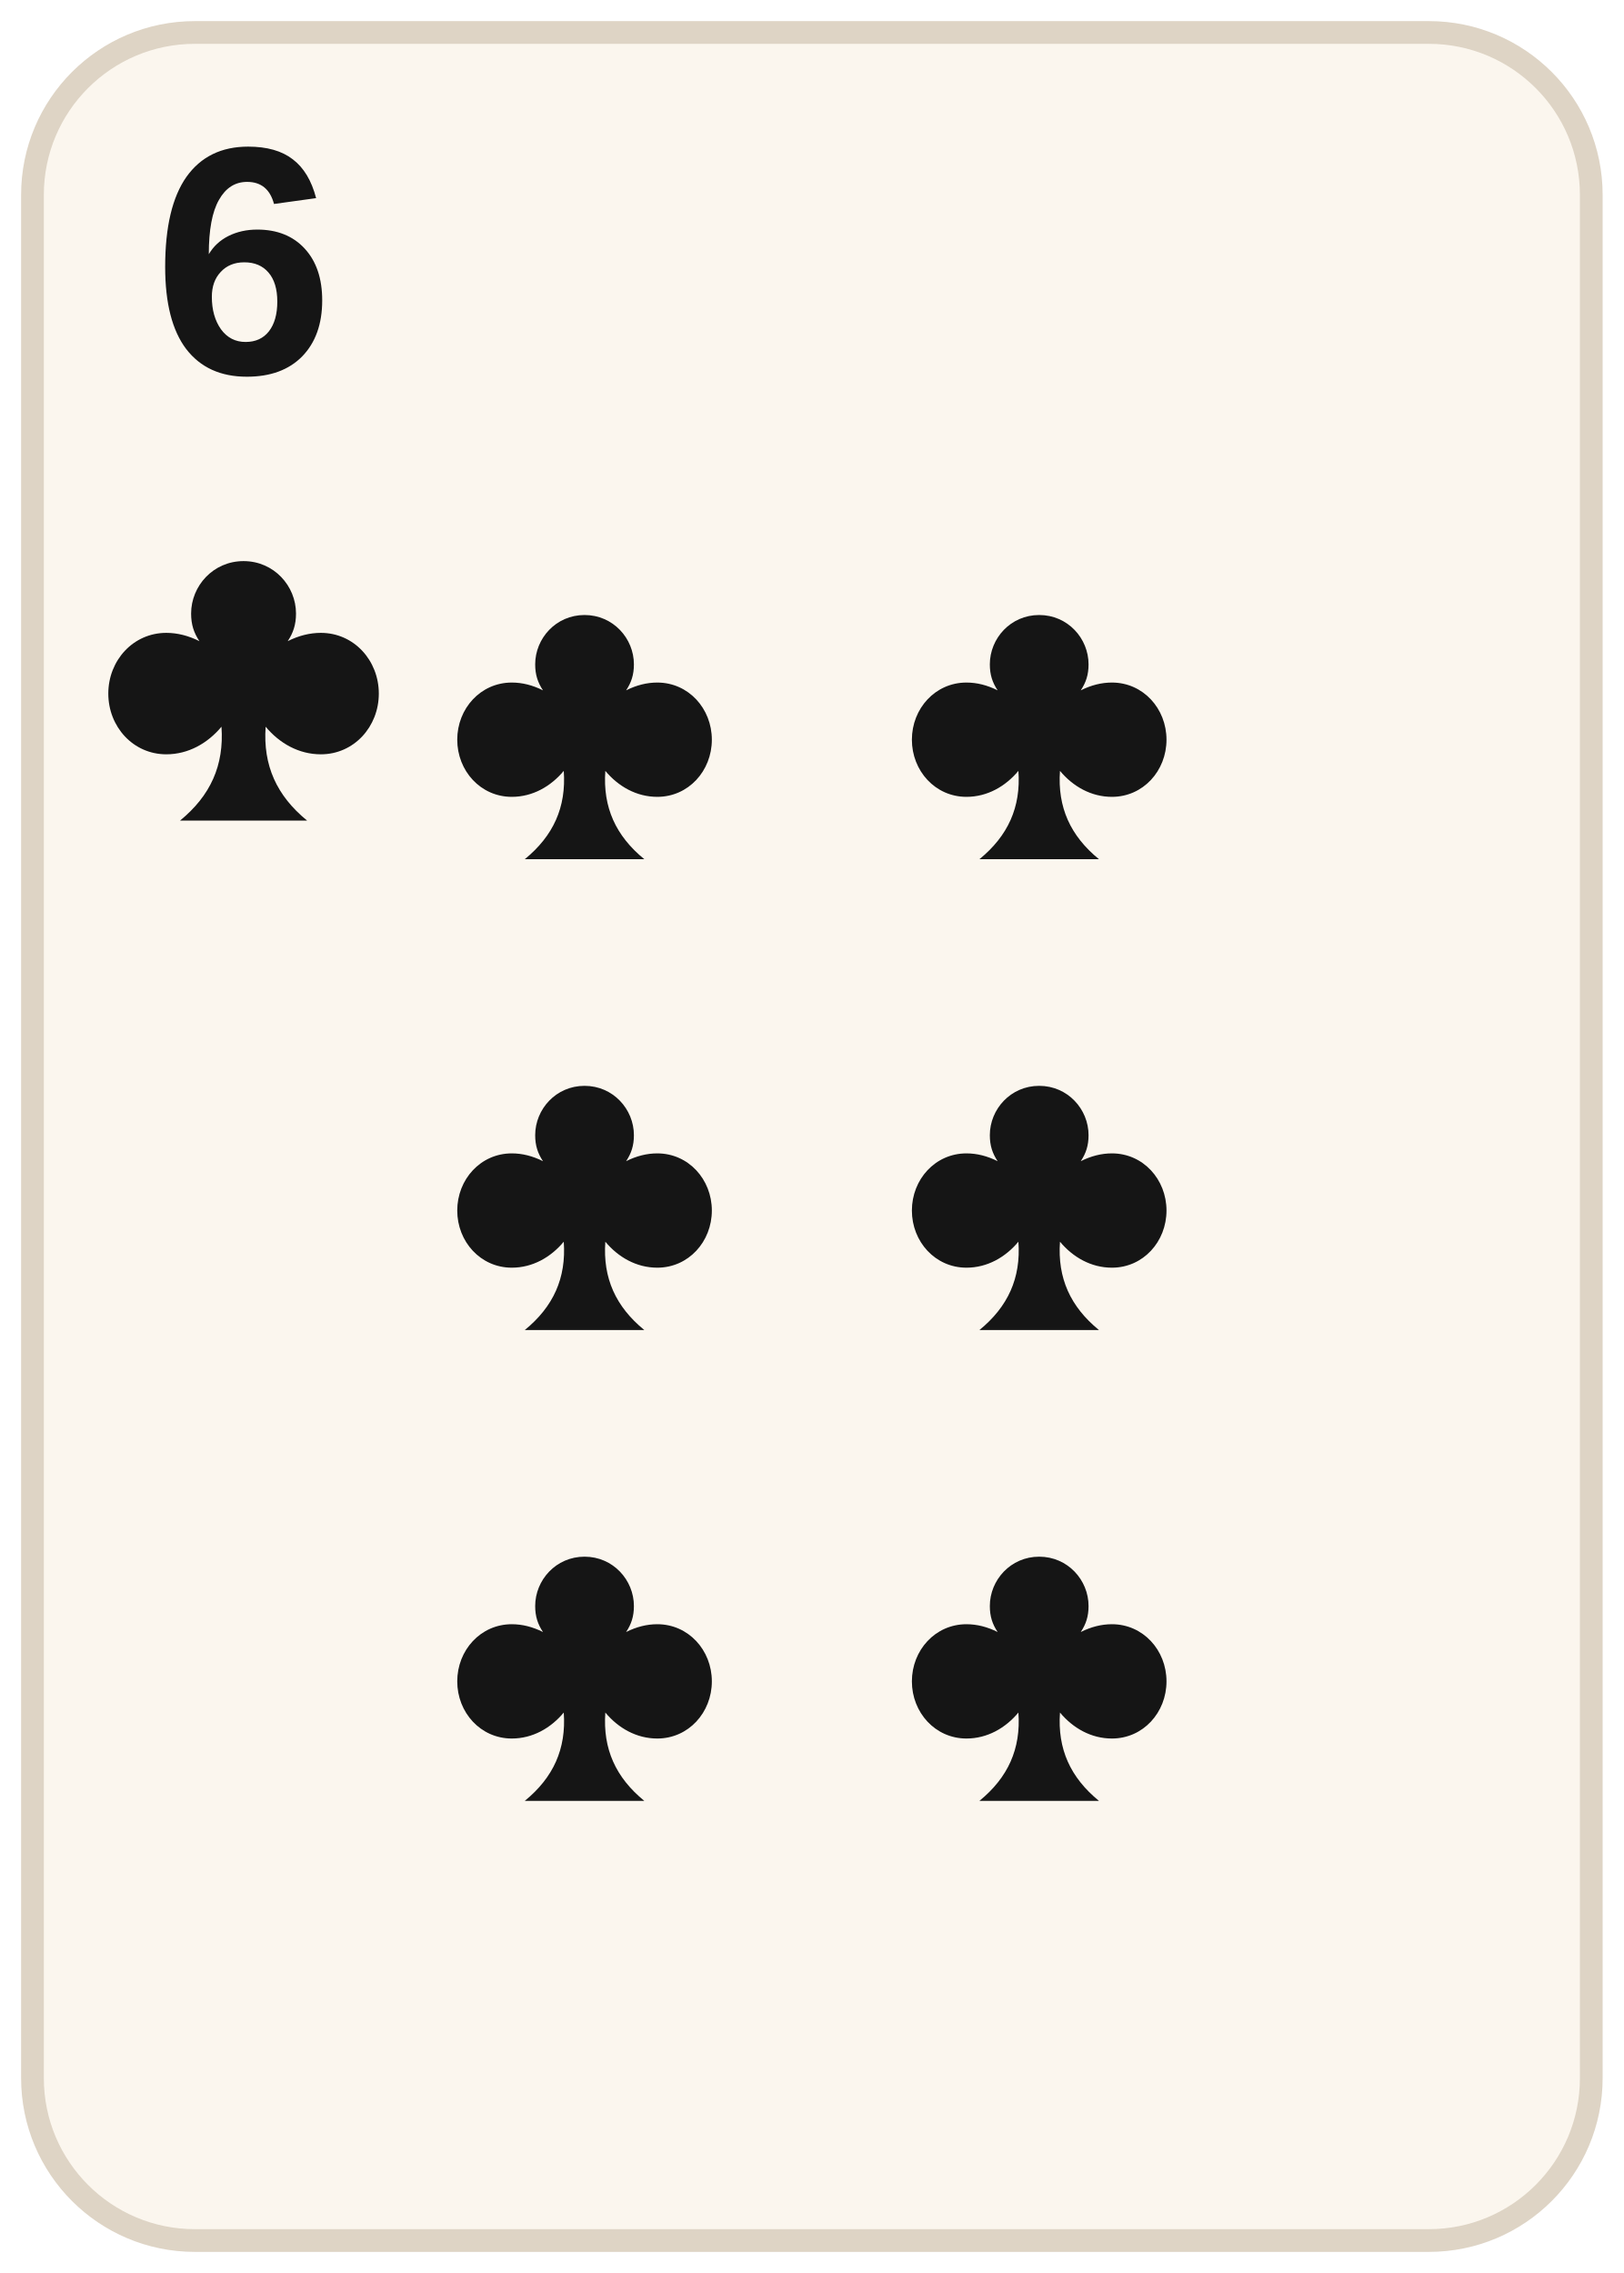
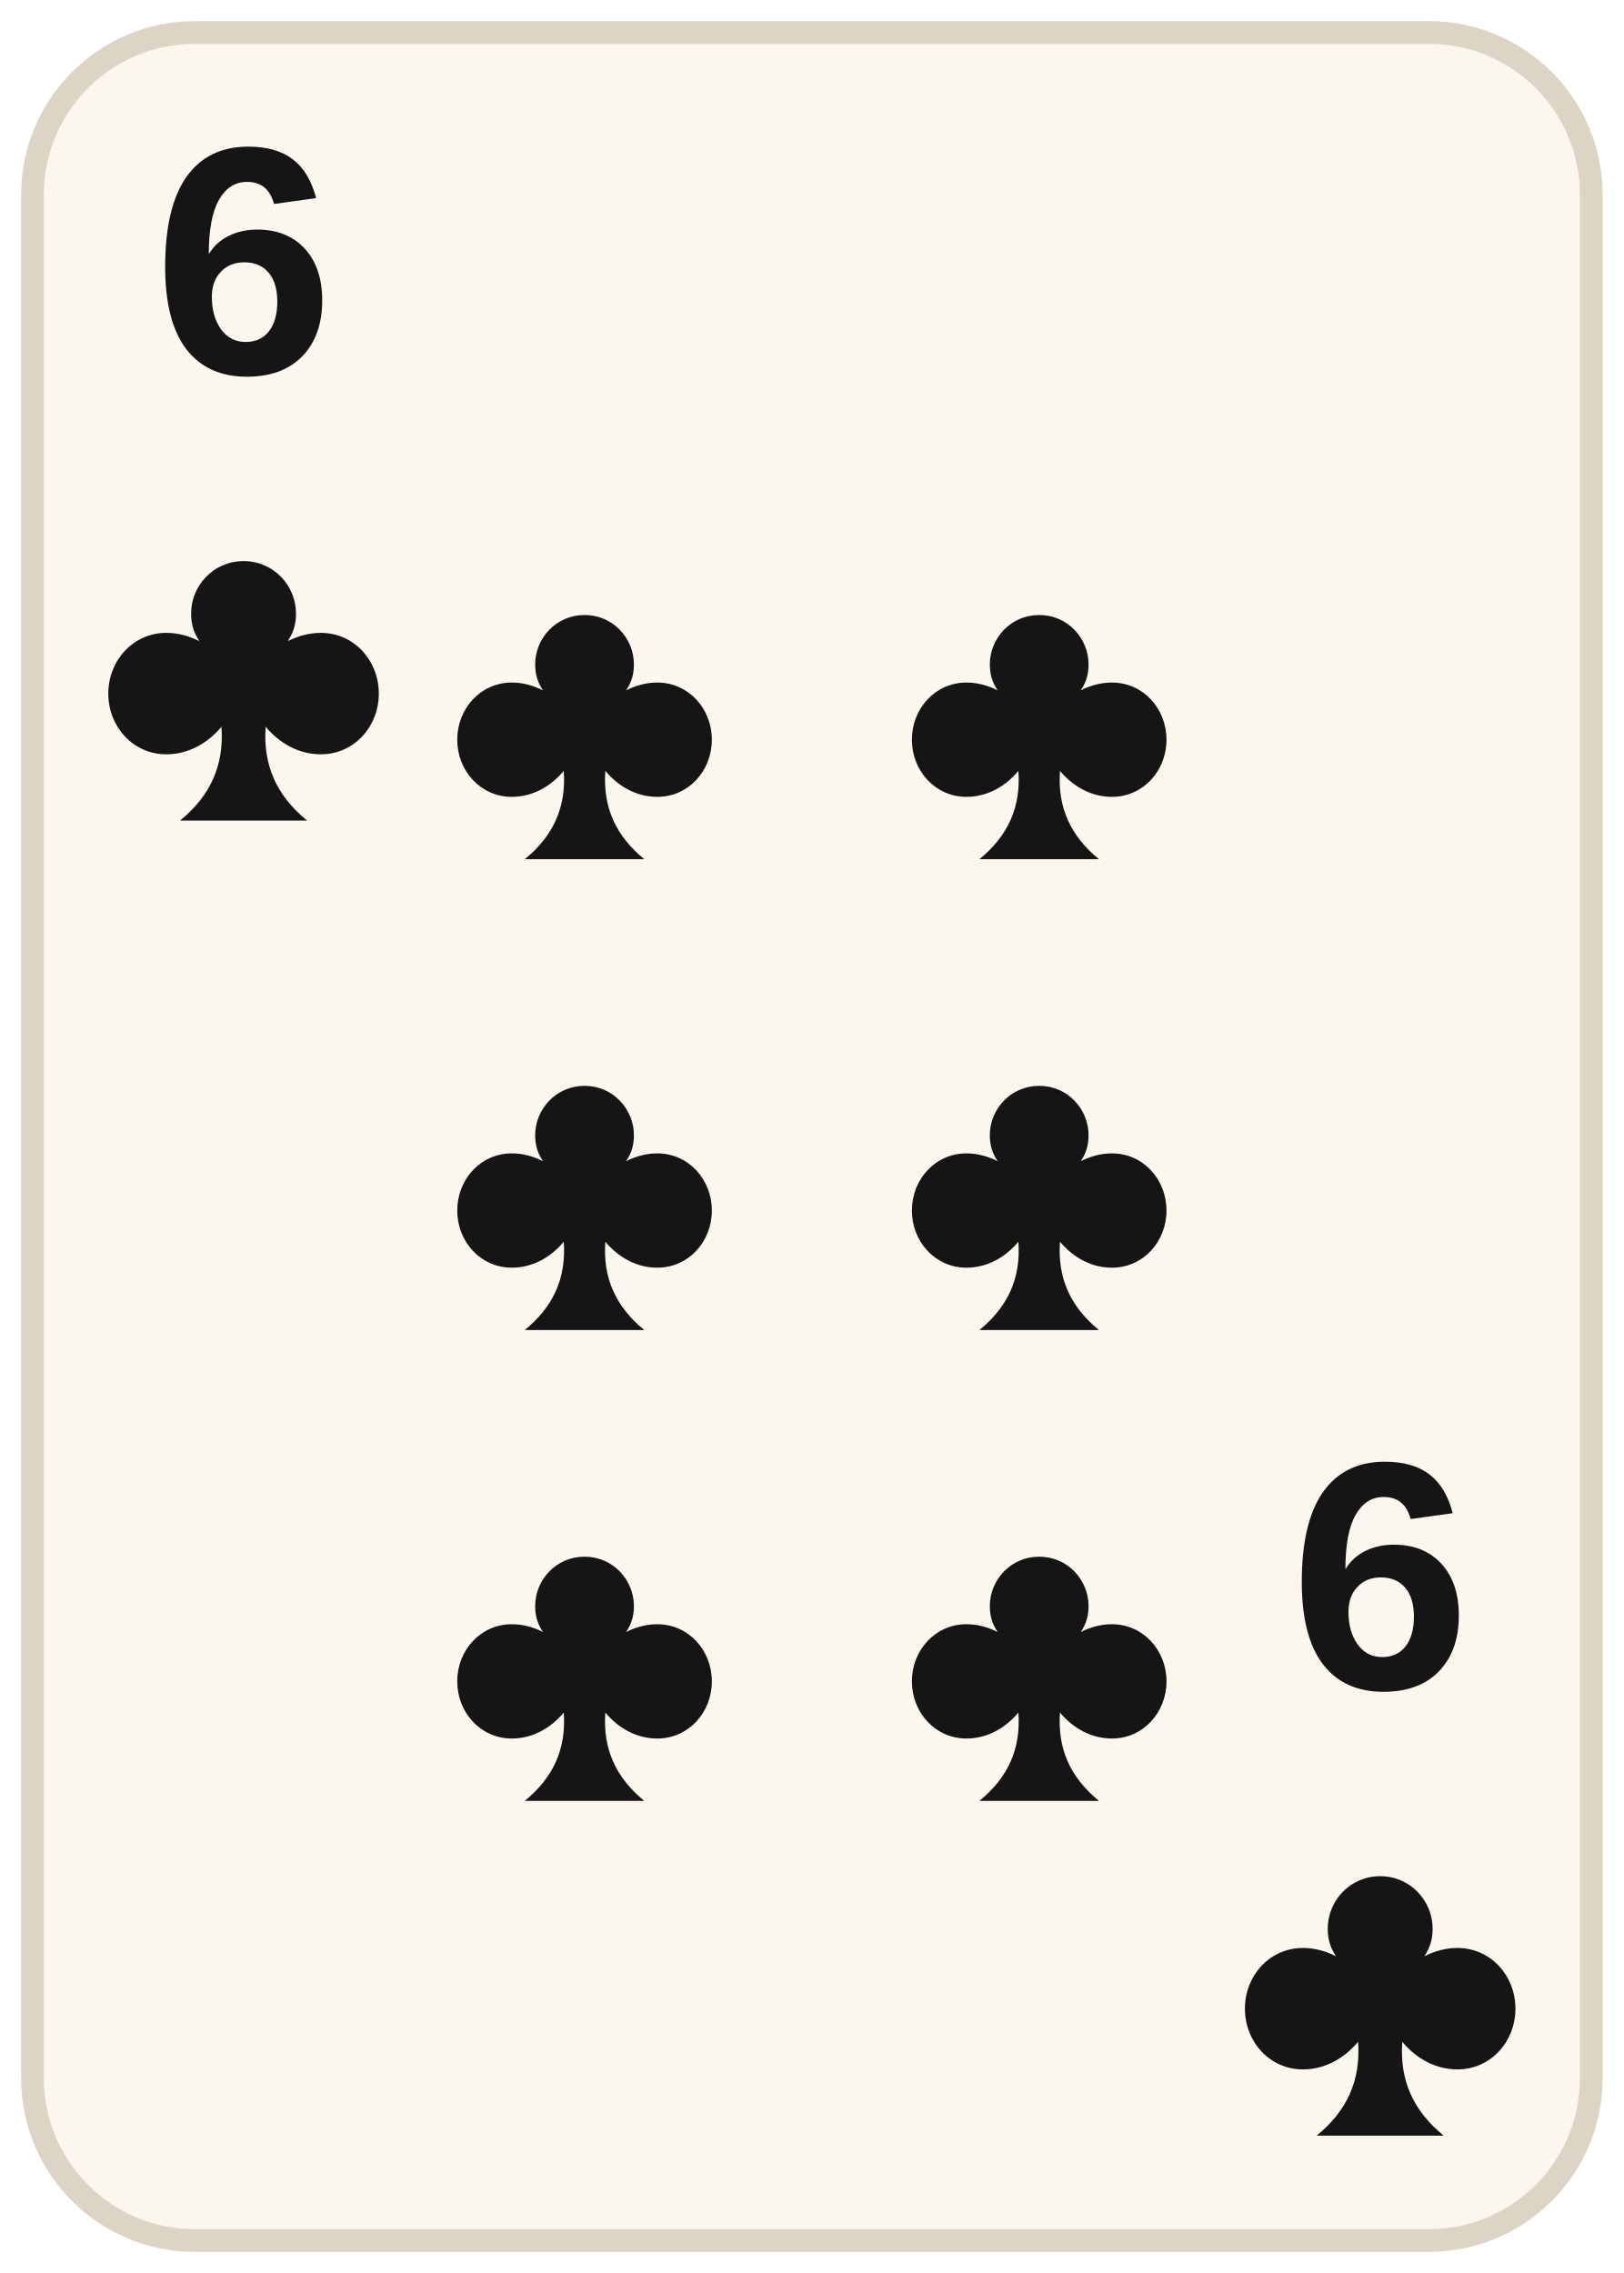
<svg xmlns="http://www.w3.org/2000/svg" viewBox="0 0 100 140" role="img" aria-label="6 of Clubs">
  <rect x="2" y="2" width="96" height="136" rx="10" fill="#fbf6ee" stroke="#ded4c5" stroke-width="1.4" />
  <g font-family="Haskoy,-apple-system,BlinkMacSystemFont,'Segoe UI',Arial,sans-serif">
    <text x="15" y="23" fill="#151515" font-size="20" font-weight="700" text-anchor="middle">6</text>
    <g fill="#151515" transform="translate(15 40) scale(0.17)">
      <path d="M0-32C-11-32-19-23-19-13c0 4 1 7 3 10-4-2-8-3-12-3-12 0-21 10-21 22s9 22 21 22c8 0 15-4 20-10 1 14-4 25-15 34h46C12 53 7 42 8 28c5 6 12 10 20 10 12 0 21-10 21-22S40-6 28-6c-4 0-8 1-12 3 2-3 3-6 3-10 0-10-8-19-19-19Z" />
    </g>
  </g>
  <g>
    <g fill="#151515" transform="translate(36 43) scale(0.16)">
      <path d="M0-32C-11-32-19-23-19-13c0 4 1 7 3 10-4-2-8-3-12-3-12 0-21 10-21 22s9 22 21 22c8 0 15-4 20-10 1 14-4 25-15 34h46C12 53 7 42 8 28c5 6 12 10 20 10 12 0 21-10 21-22S40-6 28-6c-4 0-8 1-12 3 2-3 3-6 3-10 0-10-8-19-19-19Z" />
    </g>
    <g fill="#151515" transform="translate(64 43) scale(0.16)">
      <path d="M0-32C-11-32-19-23-19-13c0 4 1 7 3 10-4-2-8-3-12-3-12 0-21 10-21 22s9 22 21 22c8 0 15-4 20-10 1 14-4 25-15 34h46C12 53 7 42 8 28c5 6 12 10 20 10 12 0 21-10 21-22S40-6 28-6c-4 0-8 1-12 3 2-3 3-6 3-10 0-10-8-19-19-19Z" />
    </g>
    <g fill="#151515" transform="translate(36 72) scale(0.16)">
      <path d="M0-32C-11-32-19-23-19-13c0 4 1 7 3 10-4-2-8-3-12-3-12 0-21 10-21 22s9 22 21 22c8 0 15-4 20-10 1 14-4 25-15 34h46C12 53 7 42 8 28c5 6 12 10 20 10 12 0 21-10 21-22S40-6 28-6c-4 0-8 1-12 3 2-3 3-6 3-10 0-10-8-19-19-19Z" />
    </g>
    <g fill="#151515" transform="translate(64 72) scale(0.16)">
      <path d="M0-32C-11-32-19-23-19-13c0 4 1 7 3 10-4-2-8-3-12-3-12 0-21 10-21 22s9 22 21 22c8 0 15-4 20-10 1 14-4 25-15 34h46C12 53 7 42 8 28c5 6 12 10 20 10 12 0 21-10 21-22S40-6 28-6c-4 0-8 1-12 3 2-3 3-6 3-10 0-10-8-19-19-19Z" />
    </g>
    <g fill="#151515" transform="translate(36 101) scale(0.16)">
      <path d="M0-32C-11-32-19-23-19-13c0 4 1 7 3 10-4-2-8-3-12-3-12 0-21 10-21 22s9 22 21 22c8 0 15-4 20-10 1 14-4 25-15 34h46C12 53 7 42 8 28c5 6 12 10 20 10 12 0 21-10 21-22S40-6 28-6c-4 0-8 1-12 3 2-3 3-6 3-10 0-10-8-19-19-19Z" />
    </g>
    <g fill="#151515" transform="translate(64 101) scale(0.16)">
      <path d="M0-32C-11-32-19-23-19-13c0 4 1 7 3 10-4-2-8-3-12-3-12 0-21 10-21 22s9 22 21 22c8 0 15-4 20-10 1 14-4 25-15 34h46C12 53 7 42 8 28c5 6 12 10 20 10 12 0 21-10 21-22S40-6 28-6c-4 0-8 1-12 3 2-3 3-6 3-10 0-10-8-19-19-19Z" />
    </g>
  </g>
+   <g data-card-corner="bottom-right" font-family="Haskoy,-apple-system,BlinkMacSystemFont,'Segoe UI',Arial,sans-serif">
+     <text x="85" y="104" fill="#151515" font-size="20" font-weight="700" text-anchor="middle">6</text>
+     <g fill="#151515" transform="translate(85 121) scale(0.17)">
+       <path d="M0-32C-11-32-19-23-19-13c0 4 1 7 3 10-4-2-8-3-12-3-12 0-21 10-21 22s9 22 21 22c8 0 15-4 20-10 1 14-4 25-15 34h46C12 53 7 42 8 28c5 6 12 10 20 10 12 0 21-10 21-22S40-6 28-6c-4 0-8 1-12 3 2-3 3-6 3-10 0-10-8-19-19-19Z" />
+     </g>
+   </g>
</svg>
